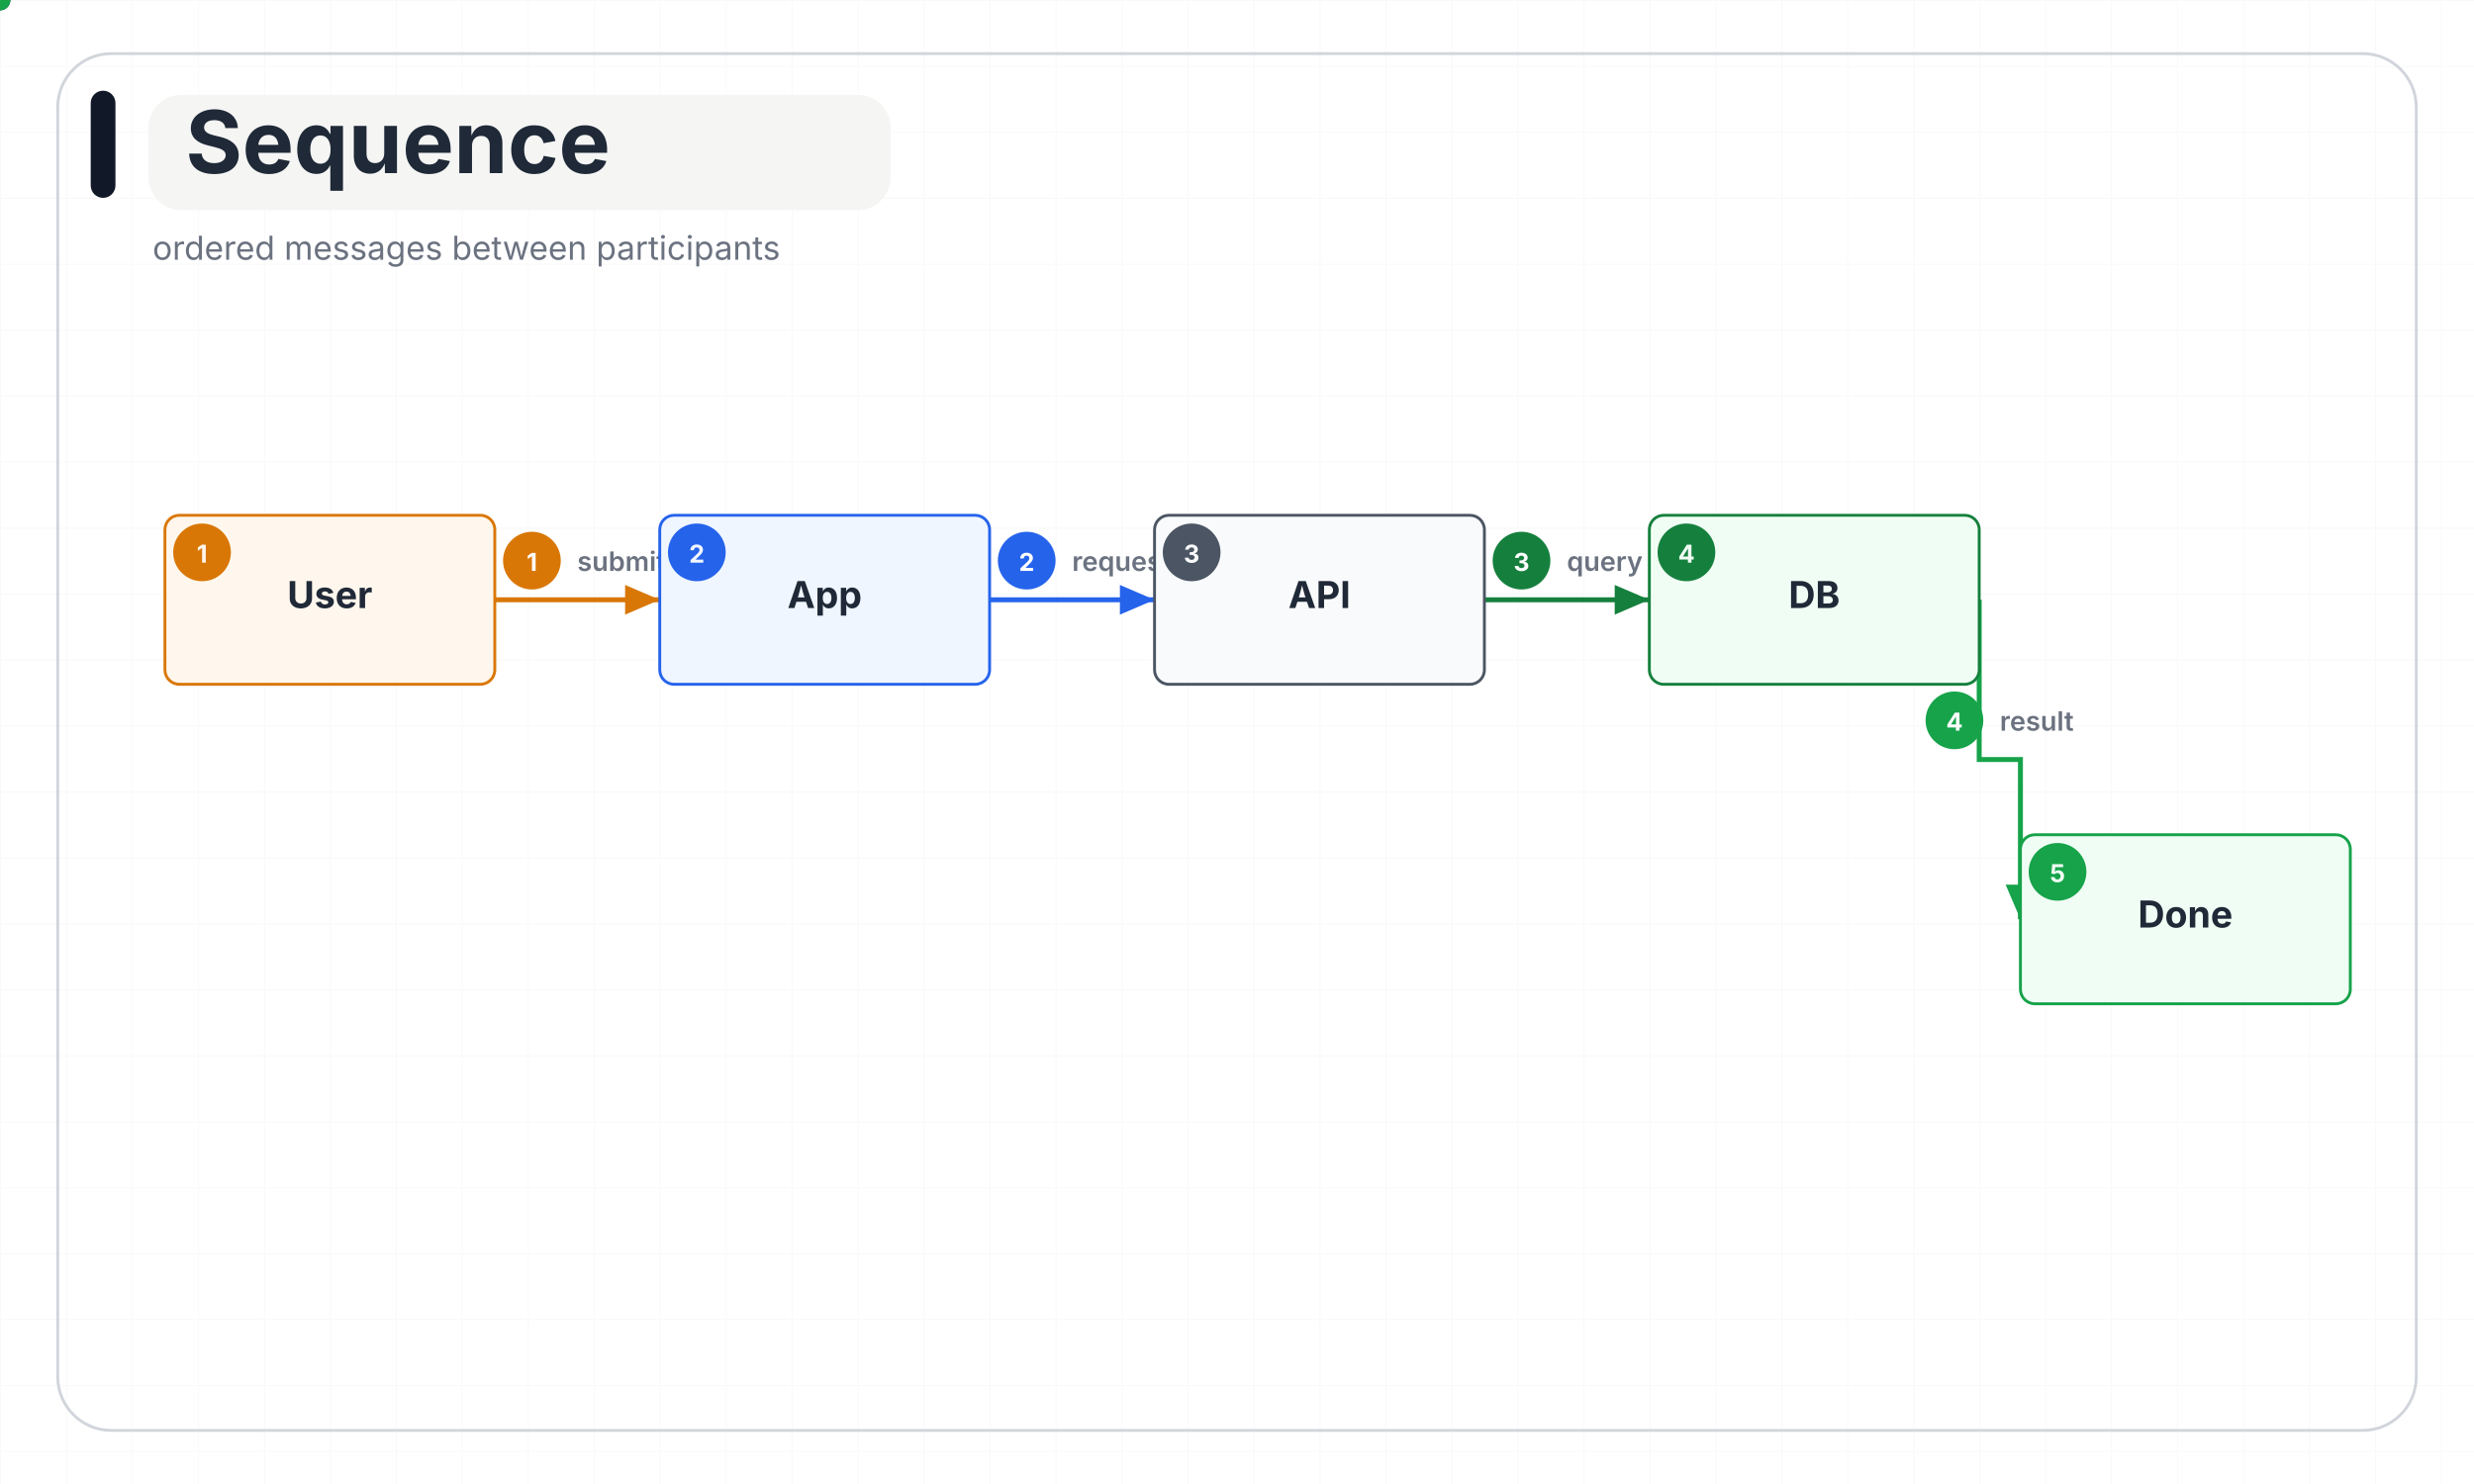
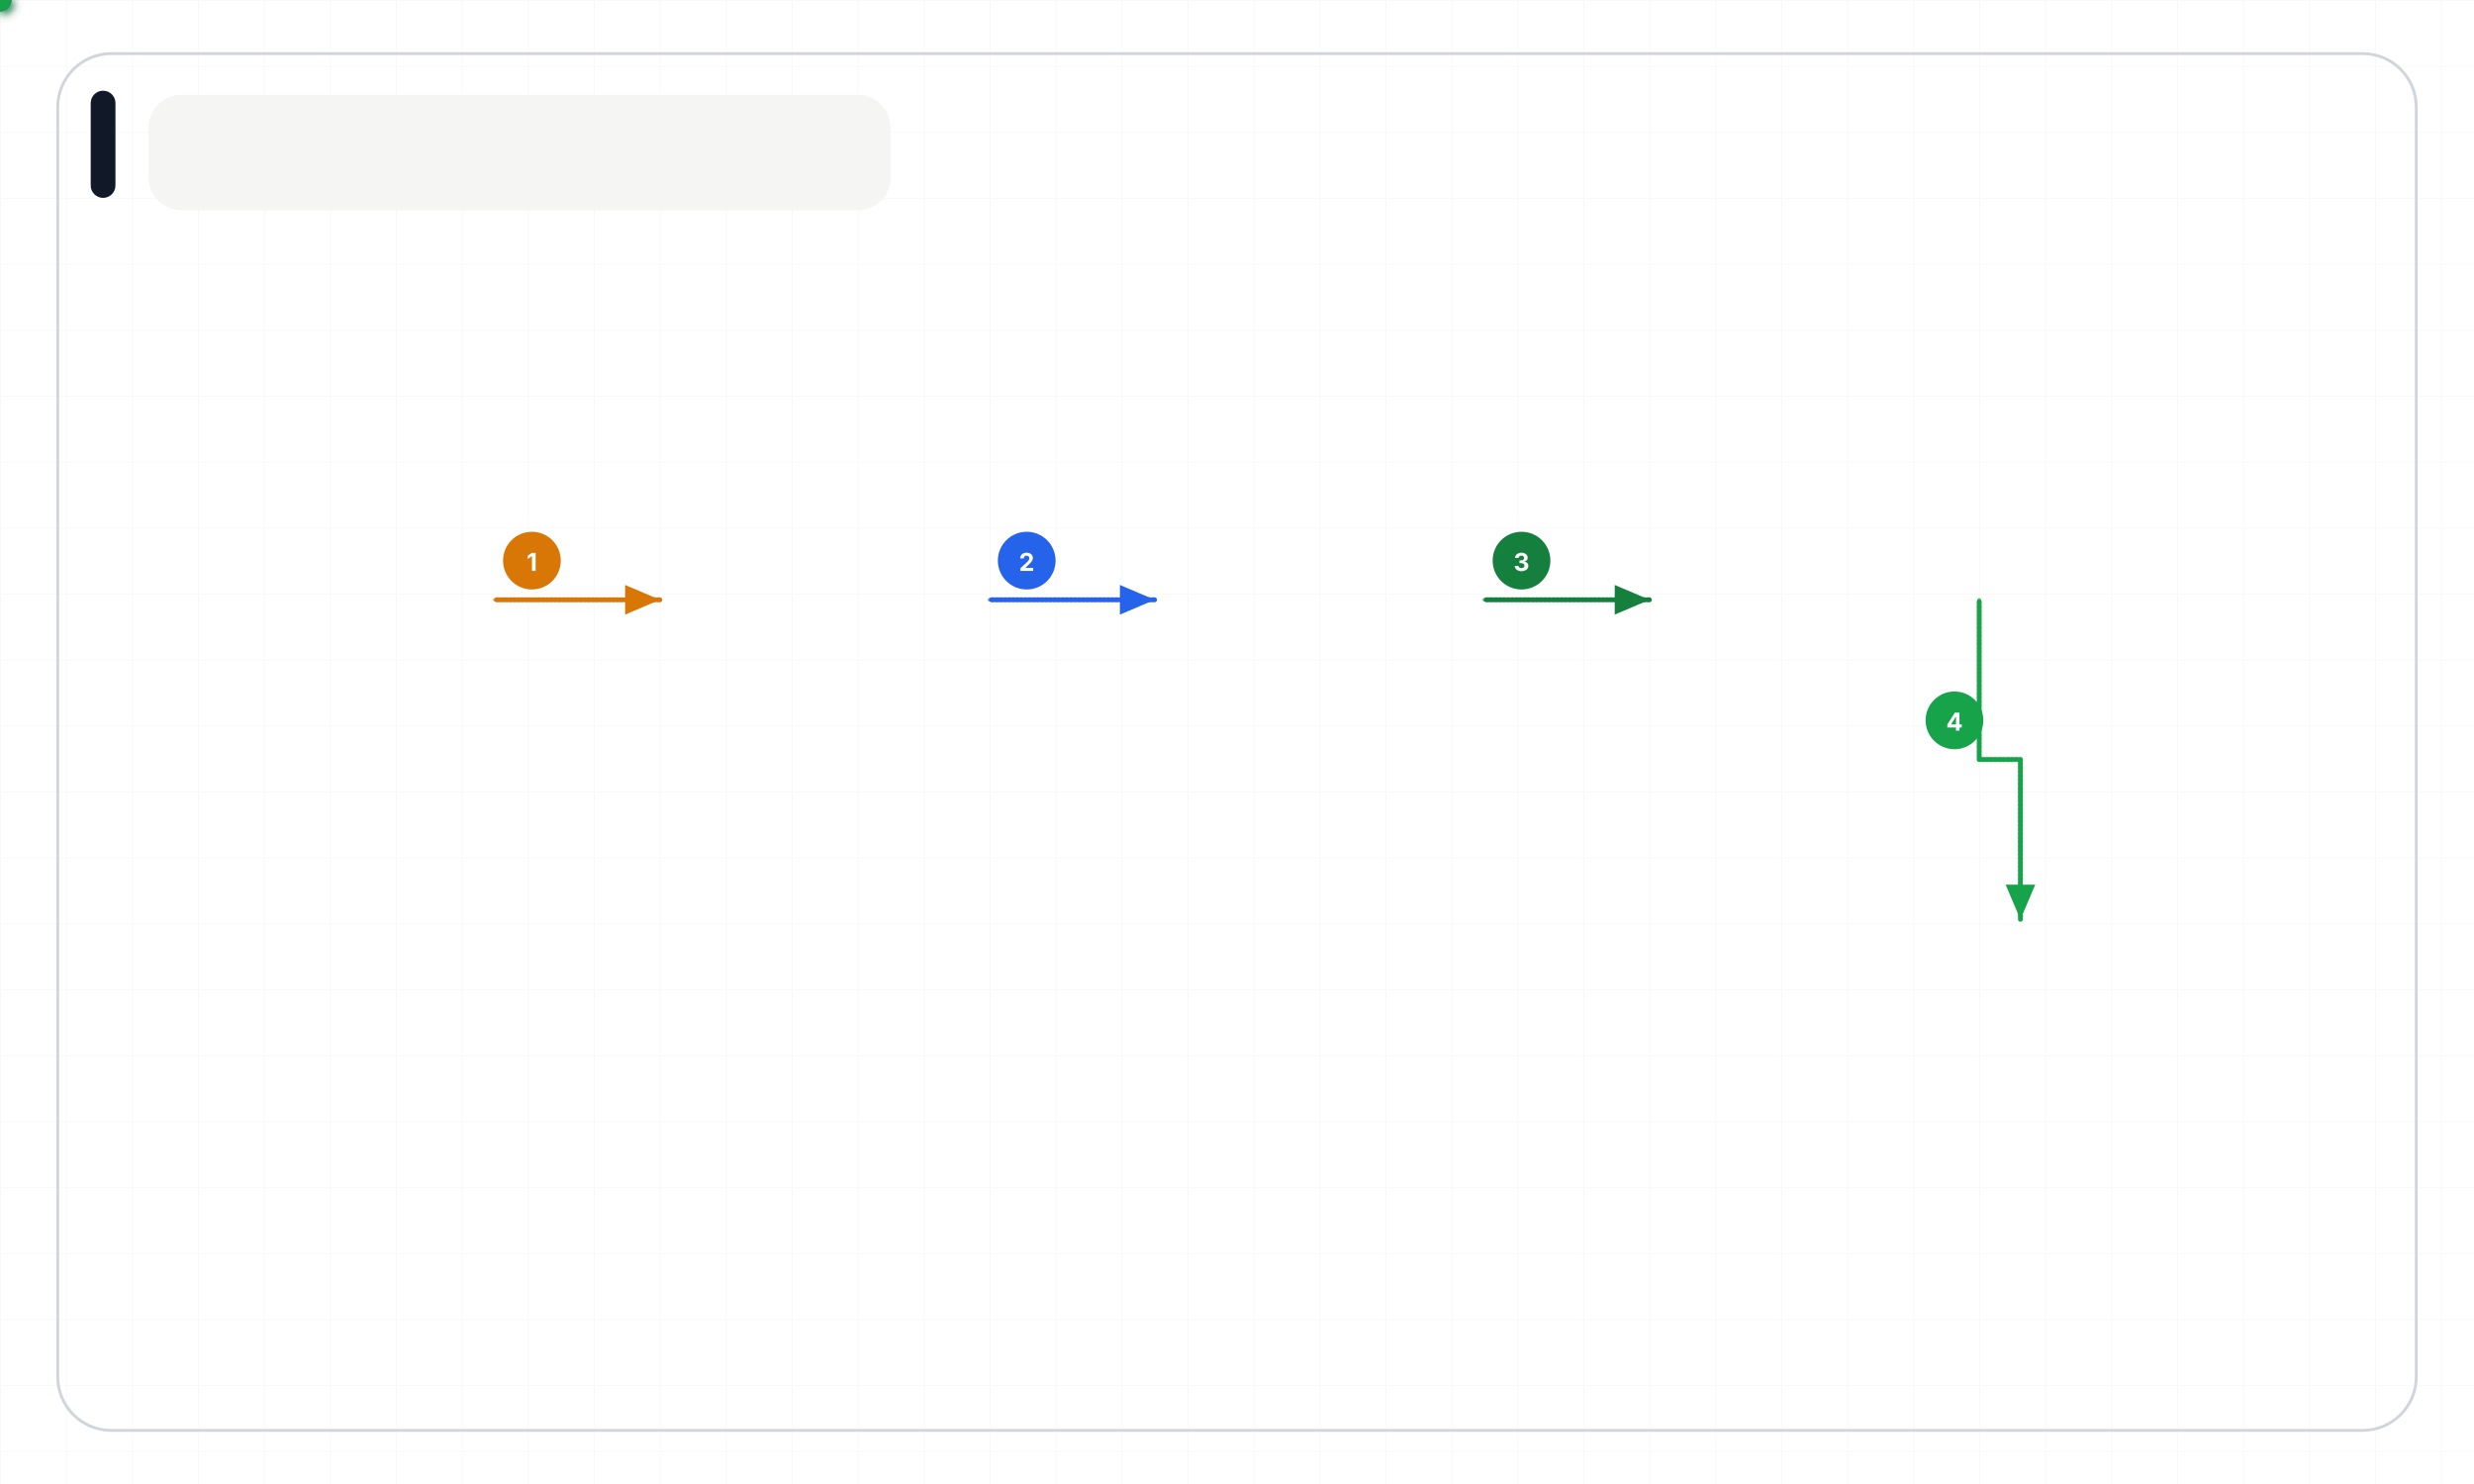
<svg xmlns="http://www.w3.org/2000/svg" width="1200" height="720" viewBox="0 0 1200 720" role="img" aria-labelledby="diagram-title diagram-desc">
  <style>
  .title { font: 700 42px ui-sans-serif, system-ui, -apple-system, BlinkMacSystemFont, "Segoe UI", sans-serif; letter-spacing: 0; }
  .subtitle { font: 400 16px ui-sans-serif, system-ui, -apple-system, BlinkMacSystemFont, "Segoe UI", sans-serif; }
  .node-title { font: 700 18px ui-sans-serif, system-ui, -apple-system, BlinkMacSystemFont, "Segoe UI", sans-serif; }
  .node-caption { font: 400 13px ui-sans-serif, system-ui, -apple-system, BlinkMacSystemFont, "Segoe UI", sans-serif; opacity: 0.84; }
  .group-label { font: 700 14px ui-sans-serif, system-ui, -apple-system, BlinkMacSystemFont, "Segoe UI", sans-serif; text-transform: uppercase; letter-spacing: 0.08em; }
  .edge-label { font: 600 13px ui-sans-serif, system-ui, -apple-system, BlinkMacSystemFont, "Segoe UI", sans-serif; }
  .step-label { font: 700 12px ui-sans-serif, system-ui, -apple-system, BlinkMacSystemFont, "Segoe UI", sans-serif; }
+   .edge-flow { stroke-linecap: round; }
+   .edge-draw, .edge-base { stroke-linecap: round; stroke-linejoin: round; }
+   .edge-particle { filter: url(#particle-glow); }
+   .node-glow, .node-burst { pointer-events: none; }
+   #title-accent { transform-origin: 50px 70px; animation: titlePulse 4.8s ease-in-out infinite; }
+   #title-highlight { transform-origin: 252px 74px; animation: titleSlide 5.6s ease-in-out infinite; }
+   @keyframes titlePulse { 0%, 100% { opacity: 0.76; } 50% { opacity: 1; } }
+   @keyframes titleSlide { 0%, 100% { transform: translateX(0); opacity: 0.9; } 50% { transform: translateX(8px); opacity: 1; } }
+   @media (prefers-reduced-motion: reduce) {
+     #title-accent, #title-highlight { animation: none; }
+   }
</style>
  <rect width="100%" height="100%" fill="#ffffff" />
  <defs>
+     <filter id="soft-glow" x="-40%" y="-40%" width="180%" height="180%">
+       <feGaussianBlur stdDeviation="5" result="blur" />
+       <feMerge>
+         <feMergeNode in="blur" />
+         <feMergeNode in="SourceGraphic" />
+       </feMerge>
+     </filter>
+     <filter id="particle-glow" x="-80%" y="-80%" width="260%" height="260%">
+       <feGaussianBlur stdDeviation="2.6" result="blur" />
+       <feMerge>
+         <feMergeNode in="blur" />
+         <feMergeNode in="SourceGraphic" />
+       </feMerge>
+     </filter>
    <pattern id="grid" width="32" height="32" patternUnits="userSpaceOnUse">
      <path d="M 32 0 L 0 0 0 32" fill="none" stroke="#f3f4f6" stroke-width="1" />
    </pattern>
  </defs>
  <rect width="100%" height="100%" fill="url(#grid)" opacity="0.52" />
-   <rect x="28" y="26" width="1144" height="668" rx="26" fill="none" stroke="#d1d5db" stroke-width="1.4" />
-   <rect x="44" y="44" width="12" height="52" rx="6" fill="#111827" />
-   <rect x="72" y="46" width="360" height="56" rx="16" fill="#f5f5f4" />
-   <text id="main-title" x="90" y="84" class="title" fill="#1f2937">Sequence</text>
-   <text x="74" y="126" class="subtitle" fill="#6b7280">ordered messages between participants</text>
+   <rect x="28" y="26" width="1144" height="668" rx="26" fill="none" stroke="#d1d5db" stroke-width="1.4" opacity="1.00" />
+   <rect id="title-accent" x="44" y="44" width="12" height="52" rx="6" fill="#111827" />
+   <rect id="title-highlight" x="72" y="46" width="360" height="56" rx="16" fill="#f5f5f4" />
+   <text id="main-title" x="90" y="84" class="title" fill="#1f2937" opacity="0">
+     <animate attributeName="opacity" values="0;1" dur="0.65s" begin="0.08s" fill="freeze" />
+   Sequence
+ </text>
+   <text x="74" y="126" class="subtitle" fill="#6b7280" opacity="0">
+     <animate attributeName="opacity" values="0;1" dur="0.65s" begin="0.28s" fill="freeze" />
+   ordered messages between participants
+ </text>
  <defs>
    <marker id="arrow-1" markerWidth="10" markerHeight="10" refX="7" refY="3" orient="auto" markerUnits="strokeWidth">
      <path d="M 0 0 L 7 3 L 0 6 z" fill="#d97706" />
    </marker>
  </defs>
  <g class="edge" data-role="actor">
-     <path d="M 240.0 291.0 L 320.0 291.0" fill="none" stroke="#d97706" stroke-width="2.4" marker-end="url(#arrow-1)" />
-     <circle r="5" fill="#d97706">
-       <animateMotion dur="4.2s" repeatCount="indefinite" path="M 240.0 291.0 L 320.0 291.0" begin="0.35s" />
+     <path class="edge-base" d="M 240.0 291.0 L 320.0 291.0" fill="none" stroke="#d97706" stroke-width="1.7" opacity="0.24" marker-end="url(#arrow-1)" />
+     <path class="edge-draw" d="M 240.0 291.0 L 320.0 291.0" fill="none" stroke="#d97706" stroke-width="2.4" pathLength="1" stroke-dasharray="1" stroke-dashoffset="1" marker-end="url(#arrow-1)">
+       <animate attributeName="stroke-dashoffset" values="1;0" dur="0.9s" begin="0.16s" fill="freeze" />
+     </path>
+     <path class="edge-flow" d="M 240.0 291.0 L 320.0 291.0" fill="none" stroke="#d97706" stroke-width="1.7" stroke-dasharray="9 18" opacity="0.55">
+       <animate attributeName="stroke-dashoffset" values="0;-54" dur="3.02s" begin="0.36s" repeatCount="indefinite" />
+     </path>
+     <circle class="edge-particle" r="5.5" fill="#d97706" opacity="0.92">
+       <animateMotion dur="4.2s" repeatCount="indefinite" path="M 240.0 291.0 L 320.0 291.0" begin="0.32s" />
+       <animate attributeName="opacity" values="0;0.92;0" dur="4.2s" begin="0.32s" repeatCount="indefinite" />
+     </circle>
+     <circle class="edge-particle" r="3.5" fill="#d97706" opacity="0.74">
+       <animateMotion dur="4.2s" repeatCount="indefinite" path="M 240.0 291.0 L 320.0 291.0" begin="1.72s" />
+       <animate attributeName="opacity" values="0;0.74;0" dur="4.2s" begin="1.72s" repeatCount="indefinite" />
+     </circle>
+     <circle class="edge-particle" r="2.4" fill="#d97706" opacity="0.56">
+       <animateMotion dur="4.2s" repeatCount="indefinite" path="M 240.0 291.0 L 320.0 291.0" begin="3.12s" />
+       <animate attributeName="opacity" values="0;0.56;0" dur="4.2s" begin="3.12s" repeatCount="indefinite" />
    </circle>
    <circle cx="258.0" cy="272.0" r="14" fill="#d97706" />
    <text x="258.0" y="277.0" class="step-label" fill="#ffffff" text-anchor="middle">1</text>
-     <text x="280.0" y="277.0" class="edge-label" fill="#6b7280">submit</text>
+     <text x="280.0" y="277.0" class="edge-label" fill="#6b7280" opacity="0">
+       <animate attributeName="opacity" values="0;1" dur="0.45s" begin="0.71s" fill="freeze" />
+     submit
+   </text>
  </g>
  <defs>
    <marker id="arrow-2" markerWidth="10" markerHeight="10" refX="7" refY="3" orient="auto" markerUnits="strokeWidth">
      <path d="M 0 0 L 7 3 L 0 6 z" fill="#2563eb" />
    </marker>
  </defs>
  <g class="edge" data-role="tool">
-     <path d="M 480.0 291.0 L 560.0 291.0" fill="none" stroke="#2563eb" stroke-width="2.4" marker-end="url(#arrow-2)" />
-     <circle r="5" fill="#2563eb">
-       <animateMotion dur="4.2s" repeatCount="indefinite" path="M 480.0 291.0 L 560.0 291.0" begin="0.70s" />
+     <path class="edge-base" d="M 480.0 291.0 L 560.0 291.0" fill="none" stroke="#2563eb" stroke-width="1.7" opacity="0.24" marker-end="url(#arrow-2)" />
+     <path class="edge-draw" d="M 480.0 291.0 L 560.0 291.0" fill="none" stroke="#2563eb" stroke-width="2.4" pathLength="1" stroke-dasharray="1" stroke-dashoffset="1" marker-end="url(#arrow-2)">
+       <animate attributeName="stroke-dashoffset" values="1;0" dur="0.9s" begin="0.32s" fill="freeze" />
+     </path>
+     <path class="edge-flow" d="M 480.0 291.0 L 560.0 291.0" fill="none" stroke="#2563eb" stroke-width="1.7" stroke-dasharray="9 18" opacity="0.55">
+       <animate attributeName="stroke-dashoffset" values="0;-54" dur="3.02s" begin="0.52s" repeatCount="indefinite" />
+     </path>
+     <circle class="edge-particle" r="5.5" fill="#2563eb" opacity="0.92">
+       <animateMotion dur="4.2s" repeatCount="indefinite" path="M 480.0 291.0 L 560.0 291.0" begin="0.64s" />
+       <animate attributeName="opacity" values="0;0.92;0" dur="4.2s" begin="0.64s" repeatCount="indefinite" />
+     </circle>
+     <circle class="edge-particle" r="3.5" fill="#2563eb" opacity="0.74">
+       <animateMotion dur="4.2s" repeatCount="indefinite" path="M 480.0 291.0 L 560.0 291.0" begin="2.04s" />
+       <animate attributeName="opacity" values="0;0.74;0" dur="4.2s" begin="2.04s" repeatCount="indefinite" />
+     </circle>
+     <circle class="edge-particle" r="2.4" fill="#2563eb" opacity="0.56">
+       <animateMotion dur="4.2s" repeatCount="indefinite" path="M 480.0 291.0 L 560.0 291.0" begin="3.44s" />
+       <animate attributeName="opacity" values="0;0.56;0" dur="4.2s" begin="3.44s" repeatCount="indefinite" />
    </circle>
    <circle cx="498.0" cy="272.0" r="14" fill="#2563eb" />
    <text x="498.0" y="277.0" class="step-label" fill="#ffffff" text-anchor="middle">2</text>
-     <text x="520.0" y="277.0" class="edge-label" fill="#6b7280">request</text>
+     <text x="520.0" y="277.0" class="edge-label" fill="#6b7280" opacity="0">
+       <animate attributeName="opacity" values="0;1" dur="0.45s" begin="0.87s" fill="freeze" />
+     request
+   </text>
  </g>
  <defs>
    <marker id="arrow-3" markerWidth="10" markerHeight="10" refX="7" refY="3" orient="auto" markerUnits="strokeWidth">
      <path d="M 0 0 L 7 3 L 0 6 z" fill="#15803d" />
    </marker>
  </defs>
  <g class="edge" data-role="memory">
-     <path d="M 720.0 291.0 L 800.0 291.0" fill="none" stroke="#15803d" stroke-width="2.4" marker-end="url(#arrow-3)" />
-     <circle r="5" fill="#15803d">
-       <animateMotion dur="4.2s" repeatCount="indefinite" path="M 720.0 291.0 L 800.0 291.0" begin="1.05s" />
+     <path class="edge-base" d="M 720.0 291.0 L 800.0 291.0" fill="none" stroke="#15803d" stroke-width="1.7" opacity="0.24" marker-end="url(#arrow-3)" />
+     <path class="edge-draw" d="M 720.0 291.0 L 800.0 291.0" fill="none" stroke="#15803d" stroke-width="2.4" pathLength="1" stroke-dasharray="1" stroke-dashoffset="1" marker-end="url(#arrow-3)">
+       <animate attributeName="stroke-dashoffset" values="1;0" dur="0.9s" begin="0.48s" fill="freeze" />
+     </path>
+     <path class="edge-flow" d="M 720.0 291.0 L 800.0 291.0" fill="none" stroke="#15803d" stroke-width="1.7" stroke-dasharray="9 18" opacity="0.55">
+       <animate attributeName="stroke-dashoffset" values="0;-54" dur="3.02s" begin="0.68s" repeatCount="indefinite" />
+     </path>
+     <circle class="edge-particle" r="5.5" fill="#15803d" opacity="0.92">
+       <animateMotion dur="4.2s" repeatCount="indefinite" path="M 720.0 291.0 L 800.0 291.0" begin="0.96s" />
+       <animate attributeName="opacity" values="0;0.92;0" dur="4.2s" begin="0.96s" repeatCount="indefinite" />
+     </circle>
+     <circle class="edge-particle" r="3.5" fill="#15803d" opacity="0.74">
+       <animateMotion dur="4.2s" repeatCount="indefinite" path="M 720.0 291.0 L 800.0 291.0" begin="2.36s" />
+       <animate attributeName="opacity" values="0;0.74;0" dur="4.2s" begin="2.36s" repeatCount="indefinite" />
+     </circle>
+     <circle class="edge-particle" r="2.4" fill="#15803d" opacity="0.56">
+       <animateMotion dur="4.2s" repeatCount="indefinite" path="M 720.0 291.0 L 800.0 291.0" begin="3.76s" />
+       <animate attributeName="opacity" values="0;0.56;0" dur="4.2s" begin="3.76s" repeatCount="indefinite" />
    </circle>
    <circle cx="738.0" cy="272.0" r="14" fill="#15803d" />
    <text x="738.0" y="277.0" class="step-label" fill="#ffffff" text-anchor="middle">3</text>
-     <text x="760.0" y="277.0" class="edge-label" fill="#6b7280">query</text>
+     <text x="760.0" y="277.0" class="edge-label" fill="#6b7280" opacity="0">
+       <animate attributeName="opacity" values="0;1" dur="0.45s" begin="1.03s" fill="freeze" />
+     query
+   </text>
  </g>
  <defs>
    <marker id="arrow-4" markerWidth="10" markerHeight="10" refX="7" refY="3" orient="auto" markerUnits="strokeWidth">
      <path d="M 0 0 L 7 3 L 0 6 z" fill="#16a34a" />
    </marker>
  </defs>
  <g class="edge" data-role="output">
-     <path d="M 960.0 291.0 L 960.0 368.5 L 980.0 368.5 L 980.0 446.0" fill="none" stroke="#16a34a" stroke-width="2.4" marker-end="url(#arrow-4)" />
-     <circle r="5" fill="#16a34a">
-       <animateMotion dur="4.2s" repeatCount="indefinite" path="M 960.0 291.0 L 960.0 368.5 L 980.0 368.5 L 980.0 446.0" begin="1.40s" />
+     <path class="edge-base" d="M 960.0 291.0 L 960.0 368.5 L 980.0 368.5 L 980.0 446.0" fill="none" stroke="#16a34a" stroke-width="1.7" opacity="0.24" marker-end="url(#arrow-4)" />
+     <path class="edge-draw" d="M 960.0 291.0 L 960.0 368.5 L 980.0 368.5 L 980.0 446.0" fill="none" stroke="#16a34a" stroke-width="2.4" pathLength="1" stroke-dasharray="1" stroke-dashoffset="1" marker-end="url(#arrow-4)">
+       <animate attributeName="stroke-dashoffset" values="1;0" dur="0.9s" begin="0.64s" fill="freeze" />
+     </path>
+     <path class="edge-flow" d="M 960.0 291.0 L 960.0 368.5 L 980.0 368.5 L 980.0 446.0" fill="none" stroke="#16a34a" stroke-width="1.7" stroke-dasharray="9 18" opacity="0.55">
+       <animate attributeName="stroke-dashoffset" values="0;-54" dur="3.02s" begin="0.84s" repeatCount="indefinite" />
+     </path>
+     <circle class="edge-particle" r="5.5" fill="#16a34a" opacity="0.92">
+       <animateMotion dur="4.2s" repeatCount="indefinite" path="M 960.0 291.0 L 960.0 368.5 L 980.0 368.5 L 980.0 446.0" begin="1.28s" />
+       <animate attributeName="opacity" values="0;0.92;0" dur="4.2s" begin="1.28s" repeatCount="indefinite" />
+     </circle>
+     <circle class="edge-particle" r="3.5" fill="#16a34a" opacity="0.74">
+       <animateMotion dur="4.2s" repeatCount="indefinite" path="M 960.0 291.0 L 960.0 368.5 L 980.0 368.5 L 980.0 446.0" begin="2.68s" />
+       <animate attributeName="opacity" values="0;0.74;0" dur="4.2s" begin="2.68s" repeatCount="indefinite" />
+     </circle>
+     <circle class="edge-particle" r="2.4" fill="#16a34a" opacity="0.56">
+       <animateMotion dur="4.2s" repeatCount="indefinite" path="M 960.0 291.0 L 960.0 368.5 L 980.0 368.5 L 980.0 446.0" begin="4.08s" />
+       <animate attributeName="opacity" values="0;0.56;0" dur="4.2s" begin="4.08s" repeatCount="indefinite" />
    </circle>
    <circle cx="948.0" cy="349.5" r="14" fill="#16a34a" />
    <text x="948.0" y="354.5" class="step-label" fill="#ffffff" text-anchor="middle">4</text>
-     <text x="970.0" y="354.5" class="edge-label" fill="#6b7280">result</text>
-   </g>
-   <g id="node-user" class="node" data-role="actor">
+     <text x="970.0" y="354.5" class="edge-label" fill="#6b7280" opacity="0">
+       <animate attributeName="opacity" values="0;1" dur="0.45s" begin="1.19s" fill="freeze" />
+     result
+   </text>
+   </g>
+   <g id="node-user" class="node motion-node" data-role="actor" opacity="0">
+     <animate attributeName="opacity" values="0;1" dur="0.55s" begin="0.12s" fill="freeze" />
+     <animateTransform attributeName="transform" type="translate" values="0 0;0 -3;0 0;0 2;0 0" dur="5.85s" begin="0.82s" repeatCount="indefinite" additive="sum" />
+     <rect class="node-glow" x="76.0" y="246.0" width="168.0" height="90.0" rx="11.0" fill="none" stroke="#d97706" stroke-width="1.2" opacity="0.12" filter="url(#soft-glow)">
+       <animate attributeName="opacity" values="0.08;0.24;0.08" dur="4.25s" begin="0.32s" repeatCount="indefinite" />
+       <animate attributeName="stroke-width" values="1.0;2.4;1.0" dur="4.25s" begin="0.32s" repeatCount="indefinite" />
+     </rect>
    <rect x="80.0" y="250.0" width="160.0" height="82.0" rx="7.0" fill="#fff7ed" stroke="#d97706" stroke-width="1.4" />
    <circle cx="98.0" cy="268.0" r="14" fill="#d97706" />
    <text x="98.0" y="273.0" class="step-label" fill="#fff7ed" text-anchor="middle">1</text>
    <text x="160.0" y="277.0" text-anchor="middle" fill="#1f2937">
      <tspan x="160.0" dy="18" class="node-title">User</tspan>
    </text>
-     <animate attributeName="opacity" values="0.92;1;0.92" dur="3.8s" repeatCount="indefinite" />
-   </g>
-   <g id="node-app" class="node" data-role="tool">
+   </g>
+   <g id="node-app" class="node motion-node" data-role="tool" opacity="0">
+     <animate attributeName="opacity" values="0;1" dur="0.55s" begin="0.24s" fill="freeze" />
+     <animateTransform attributeName="transform" type="translate" values="0 0;0 -3;0 0;0 2;0 0" dur="6.30s" begin="0.94s" repeatCount="indefinite" additive="sum" />
+     <rect class="node-glow" x="316.0" y="246.0" width="168.0" height="90.0" rx="11.0" fill="none" stroke="#2563eb" stroke-width="1.2" opacity="0.12" filter="url(#soft-glow)">
+       <animate attributeName="opacity" values="0.08;0.24;0.08" dur="4.60s" begin="0.44s" repeatCount="indefinite" />
+       <animate attributeName="stroke-width" values="1.0;2.4;1.0" dur="4.60s" begin="0.44s" repeatCount="indefinite" />
+     </rect>
    <rect x="320.0" y="250.0" width="160.0" height="82.0" rx="7.0" fill="#eff6ff" stroke="#2563eb" stroke-width="1.4" />
    <circle cx="338.0" cy="268.0" r="14" fill="#2563eb" />
    <text x="338.0" y="273.0" class="step-label" fill="#eff6ff" text-anchor="middle">2</text>
    <text x="400.0" y="277.0" text-anchor="middle" fill="#1f2937">
      <tspan x="400.0" dy="18" class="node-title">App</tspan>
    </text>
-     <animate attributeName="opacity" values="0.92;1;0.92" dur="3.8s" repeatCount="indefinite" />
-   </g>
-   <g id="node-api" class="node" data-role="process">
+   </g>
+   <g id="node-api" class="node motion-node" data-role="process" opacity="0">
+     <animate attributeName="opacity" values="0;1" dur="0.55s" begin="0.36s" fill="freeze" />
+     <animateTransform attributeName="transform" type="translate" values="0 0;0 -3;0 0;0 2;0 0" dur="5.40s" begin="1.06s" repeatCount="indefinite" additive="sum" />
+     <rect class="node-glow" x="556.0" y="246.0" width="168.0" height="90.0" rx="11.0" fill="none" stroke="#4b5563" stroke-width="1.2" opacity="0.12" filter="url(#soft-glow)">
+       <animate attributeName="opacity" values="0.08;0.24;0.08" dur="4.95s" begin="0.56s" repeatCount="indefinite" />
+       <animate attributeName="stroke-width" values="1.0;2.4;1.0" dur="4.95s" begin="0.56s" repeatCount="indefinite" />
+     </rect>
    <rect x="560.0" y="250.0" width="160.0" height="82.0" rx="7.0" fill="#f9fafb" stroke="#4b5563" stroke-width="1.4" />
    <circle cx="578.0" cy="268.0" r="14" fill="#4b5563" />
    <text x="578.0" y="273.0" class="step-label" fill="#f9fafb" text-anchor="middle">3</text>
    <text x="640.0" y="277.0" text-anchor="middle" fill="#1f2937">
      <tspan x="640.0" dy="18" class="node-title">API</tspan>
    </text>
-     <animate attributeName="opacity" values="0.92;1;0.92" dur="3.8s" repeatCount="indefinite" />
-   </g>
-   <g id="node-db" class="node" data-role="memory">
+   </g>
+   <g id="node-db" class="node motion-node" data-role="memory" opacity="0">
+     <animate attributeName="opacity" values="0;1" dur="0.55s" begin="0.48s" fill="freeze" />
+     <animateTransform attributeName="transform" type="translate" values="0 0;0 -3;0 0;0 2;0 0" dur="5.85s" begin="1.18s" repeatCount="indefinite" additive="sum" />
+     <rect class="node-glow" x="796.0" y="246.0" width="168.0" height="90.0" rx="11.0" fill="none" stroke="#15803d" stroke-width="1.2" opacity="0.12" filter="url(#soft-glow)">
+       <animate attributeName="opacity" values="0.08;0.24;0.08" dur="3.90s" begin="0.68s" repeatCount="indefinite" />
+       <animate attributeName="stroke-width" values="1.0;2.4;1.0" dur="3.90s" begin="0.68s" repeatCount="indefinite" />
+     </rect>
    <rect x="800.0" y="250.0" width="160.0" height="82.0" rx="7.0" fill="#f0fdf4" stroke="#15803d" stroke-width="1.4" />
    <circle cx="818.0" cy="268.0" r="14" fill="#15803d" />
    <text x="818.0" y="273.0" class="step-label" fill="#f0fdf4" text-anchor="middle">4</text>
    <text x="880.0" y="277.0" text-anchor="middle" fill="#1f2937">
      <tspan x="880.0" dy="18" class="node-title">DB</tspan>
    </text>
-     <animate attributeName="opacity" values="0.92;1;0.92" dur="3.8s" repeatCount="indefinite" />
-   </g>
-   <g id="node-done" class="node" data-role="output">
+   </g>
+   <g id="node-done" class="node motion-node" data-role="output" opacity="0">
+     <animate attributeName="opacity" values="0;1" dur="0.55s" begin="0.60s" fill="freeze" />
+     <animateTransform attributeName="transform" type="translate" values="0 0;0 -3;0 0;0 2;0 0" dur="6.30s" begin="1.30s" repeatCount="indefinite" additive="sum" />
+     <circle class="node-burst" cx="1060.0" cy="446.0" r="80.0" fill="none" stroke="#16a34a" stroke-width="1.6" opacity="0">
+       <animate attributeName="r" values="80.0;115.2" dur="3.4s" begin="1.55s" repeatCount="indefinite" />
+       <animate attributeName="opacity" values="0;0.28;0" dur="3.4s" begin="1.55s" repeatCount="indefinite" />
+     </circle>
+     <circle class="node-burst" cx="1060.0" cy="446.0" r="80.0" fill="none" stroke="#16a34a" stroke-width="1" opacity="0">
+       <animate attributeName="r" values="80.0;137.6" dur="4.6s" begin="2.45s" repeatCount="indefinite" />
+       <animate attributeName="opacity" values="0;0.18;0" dur="4.6s" begin="2.45s" repeatCount="indefinite" />
+     </circle>
+     <rect class="node-glow" x="976.0" y="401.0" width="168.0" height="90.0" rx="11.0" fill="none" stroke="#16a34a" stroke-width="1.2" opacity="0.12" filter="url(#soft-glow)">
+       <animate attributeName="opacity" values="0.08;0.24;0.08" dur="4.25s" begin="0.80s" repeatCount="indefinite" />
+       <animate attributeName="stroke-width" values="1.0;2.4;1.0" dur="4.25s" begin="0.80s" repeatCount="indefinite" />
+     </rect>
    <rect x="980.0" y="405.0" width="160.0" height="82.0" rx="7.0" fill="#f0fdf4" stroke="#16a34a" stroke-width="1.4" />
    <circle cx="998.0" cy="423.0" r="14" fill="#16a34a" />
    <text x="998.0" y="428.0" class="step-label" fill="#f0fdf4" text-anchor="middle">5</text>
    <text x="1060.0" y="432.0" text-anchor="middle" fill="#1f2937">
      <tspan x="1060.0" dy="18" class="node-title">Done</tspan>
    </text>
-     <animate attributeName="opacity" values="0.92;1;0.92" dur="3.8s" repeatCount="indefinite" />
  </g>
</svg>
